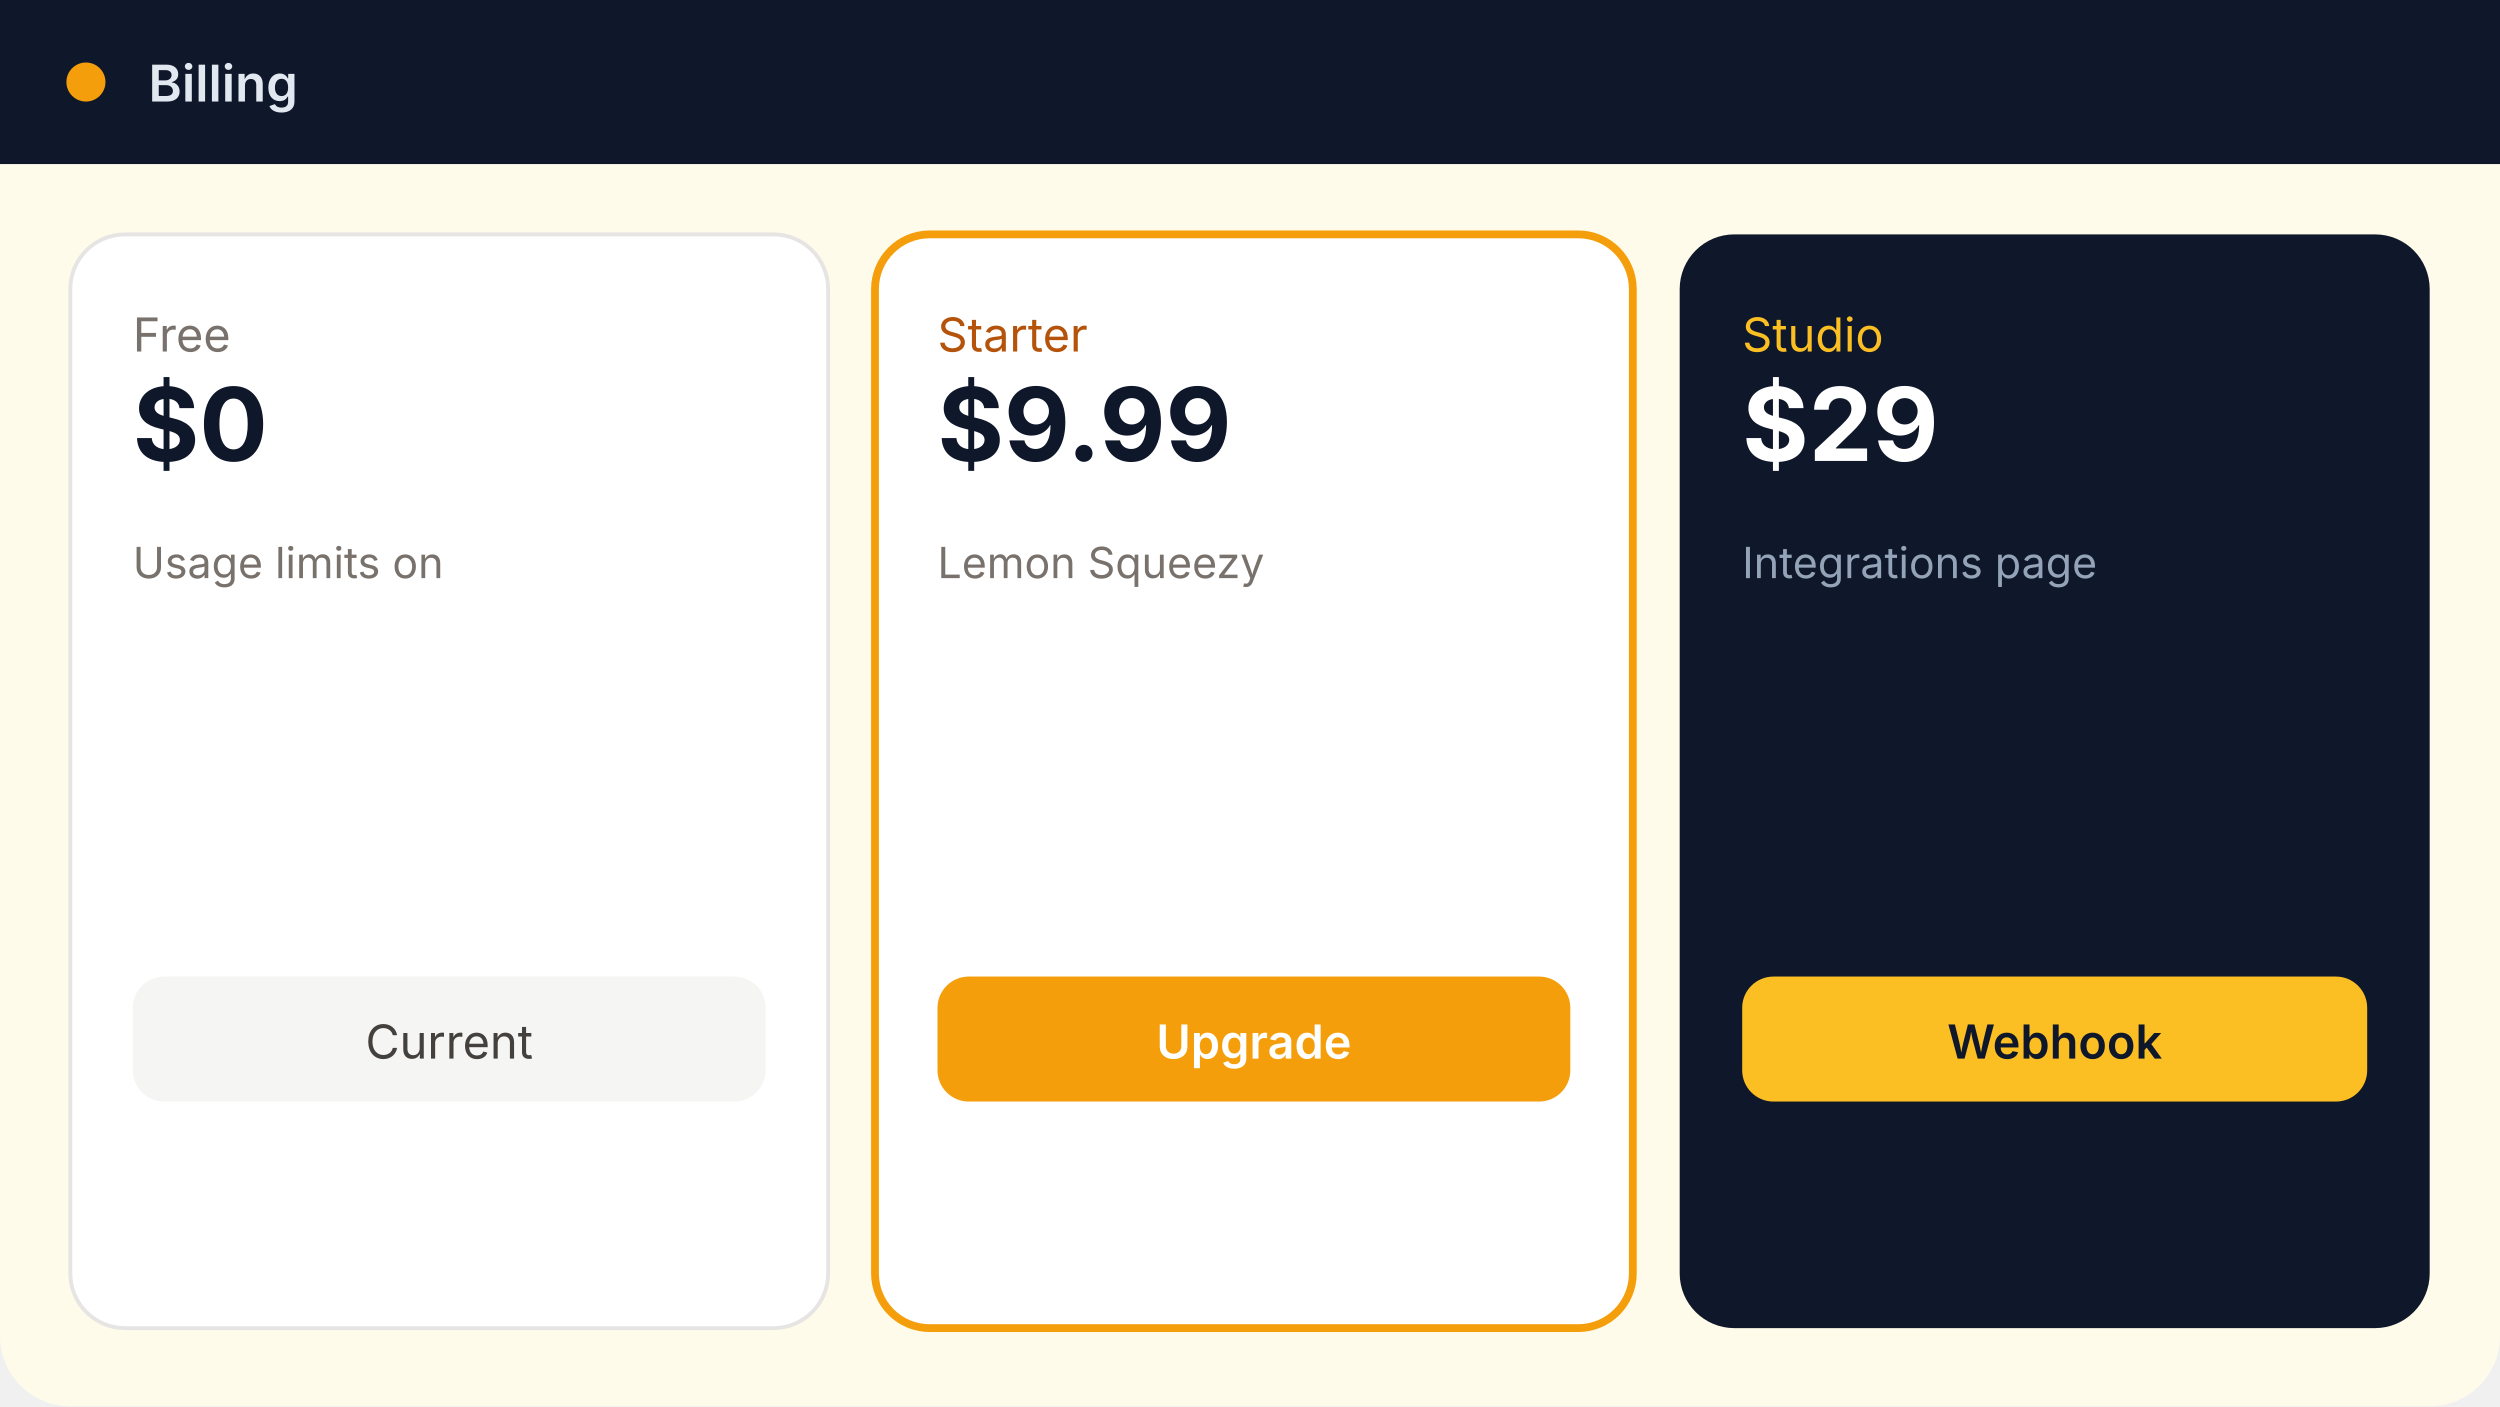
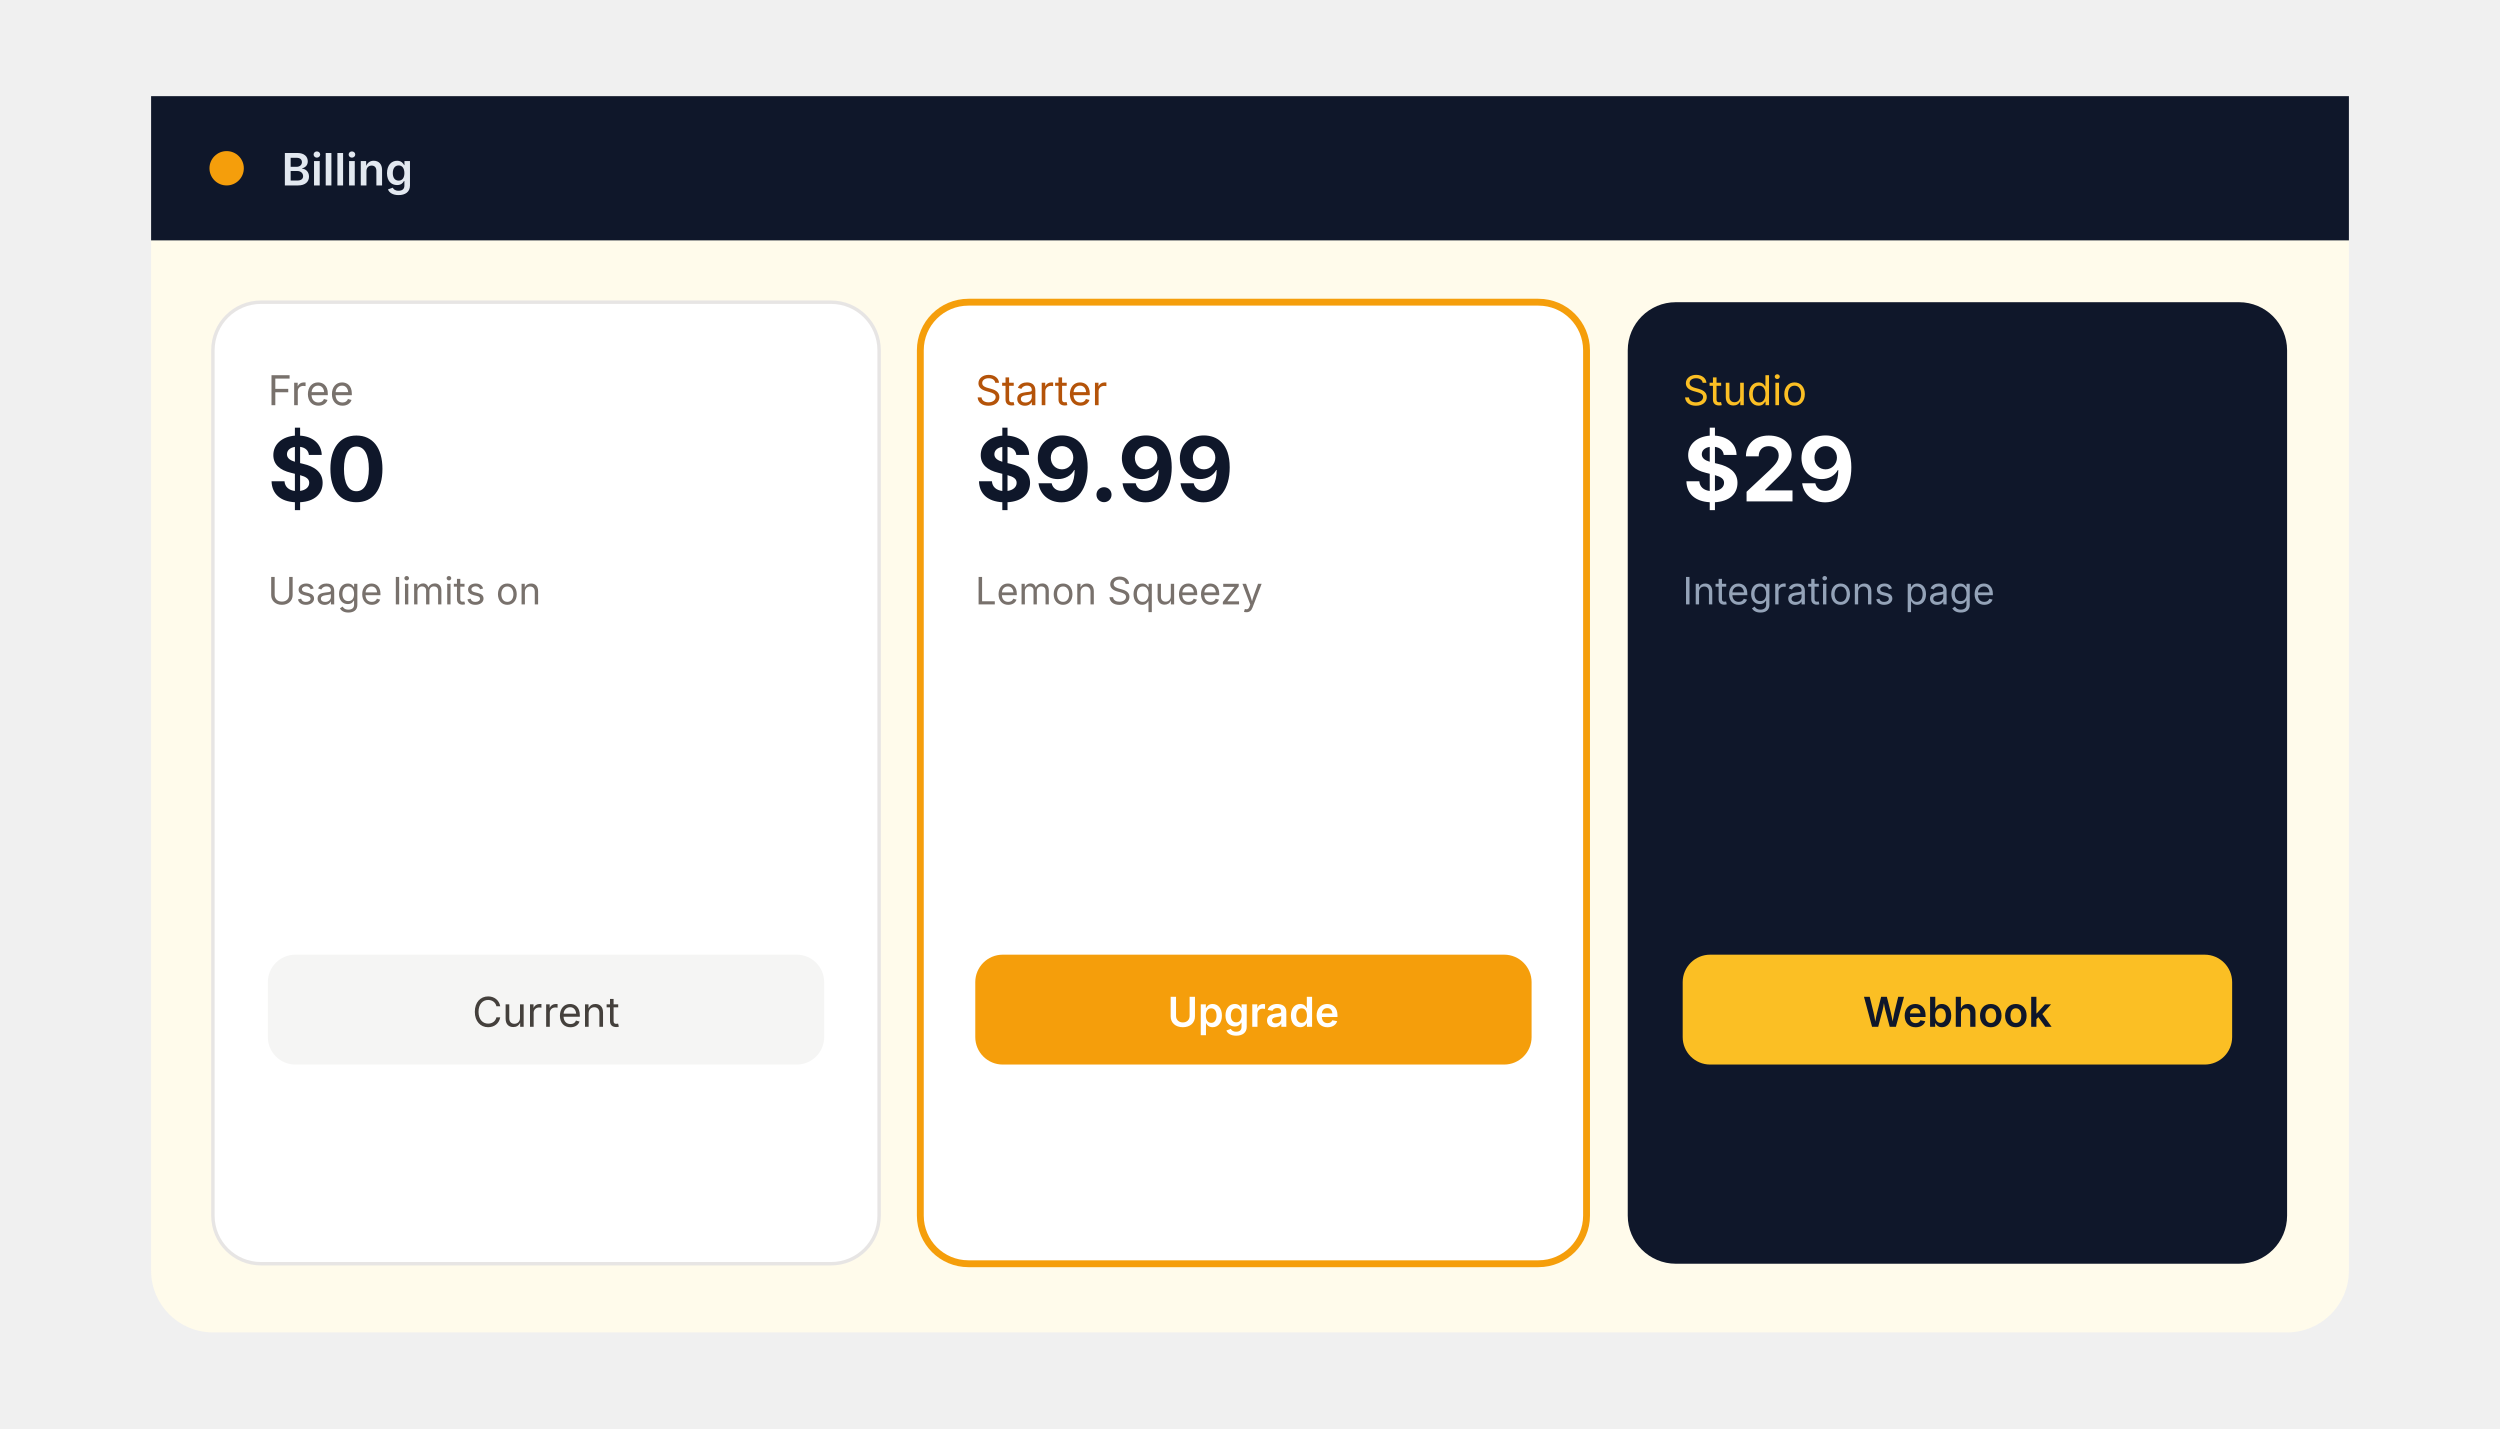
- <svg xmlns="http://www.w3.org/2000/svg" viewBox="0 0 640 360" role="img" aria-label="SaaS billing plans widget">
+ <svg xmlns="http://www.w3.org/2000/svg" viewBox="-44 -28 728 416" role="img" aria-label="SaaS billing plans widget">
  <rect width="640" height="360" rx="18" fill="#fffbeb" />
  <rect width="640" height="42" fill="#0f172a" />
  <circle cx="22" cy="21" r="5" fill="#f59e0b" />
  <text x="38" y="26" fill="#e2e8f0" font-family="Inter,sans-serif" font-size="13" font-weight="600">Billing</text>
  <g font-family="Inter,sans-serif">
    <rect x="18" y="60" width="194" height="280" rx="14" fill="#fff" stroke="#e7e5e4" />
    <text x="34" y="90" font-size="12" fill="#78716c">Free</text>
    <text x="34" y="118" font-size="26" font-weight="700" fill="#0f172a">$0</text>
    <text x="34" y="148" font-size="11" fill="#78716c">Usage limits on</text>
    <rect x="34" y="250" width="162" height="32" rx="8" fill="#f5f5f4" />
    <text x="115" y="271" text-anchor="middle" font-size="12" fill="#44403c">Current</text>
    <rect x="224" y="60" width="194" height="280" rx="14" fill="#fff" stroke="#f59e0b" stroke-width="2" />
    <text x="240" y="90" font-size="12" fill="#b45309">Starter</text>
    <text x="240" y="118" font-size="26" font-weight="700" fill="#0f172a">$9.99</text>
    <text x="240" y="148" font-size="11" fill="#78716c">Lemon Squeezy</text>
    <rect x="240" y="250" width="162" height="32" rx="8" fill="#f59e0b" />
    <text x="321" y="271" text-anchor="middle" font-size="12" fill="#fff" font-weight="600">Upgrade</text>
    <rect x="430" y="60" width="192" height="280" rx="14" fill="#0f172a" />
    <text x="446" y="90" font-size="12" fill="#fbbf24">Studio</text>
    <text x="446" y="118" font-size="26" font-weight="700" fill="#fff">$29</text>
    <text x="446" y="148" font-size="11" fill="#94a3b8">Integrations page</text>
    <rect x="446" y="250" width="160" height="32" rx="8" fill="#fbbf24" />
    <text x="526" y="271" text-anchor="middle" font-size="12" fill="#0f172a" font-weight="600">Webhook</text>
  </g>
</svg>
